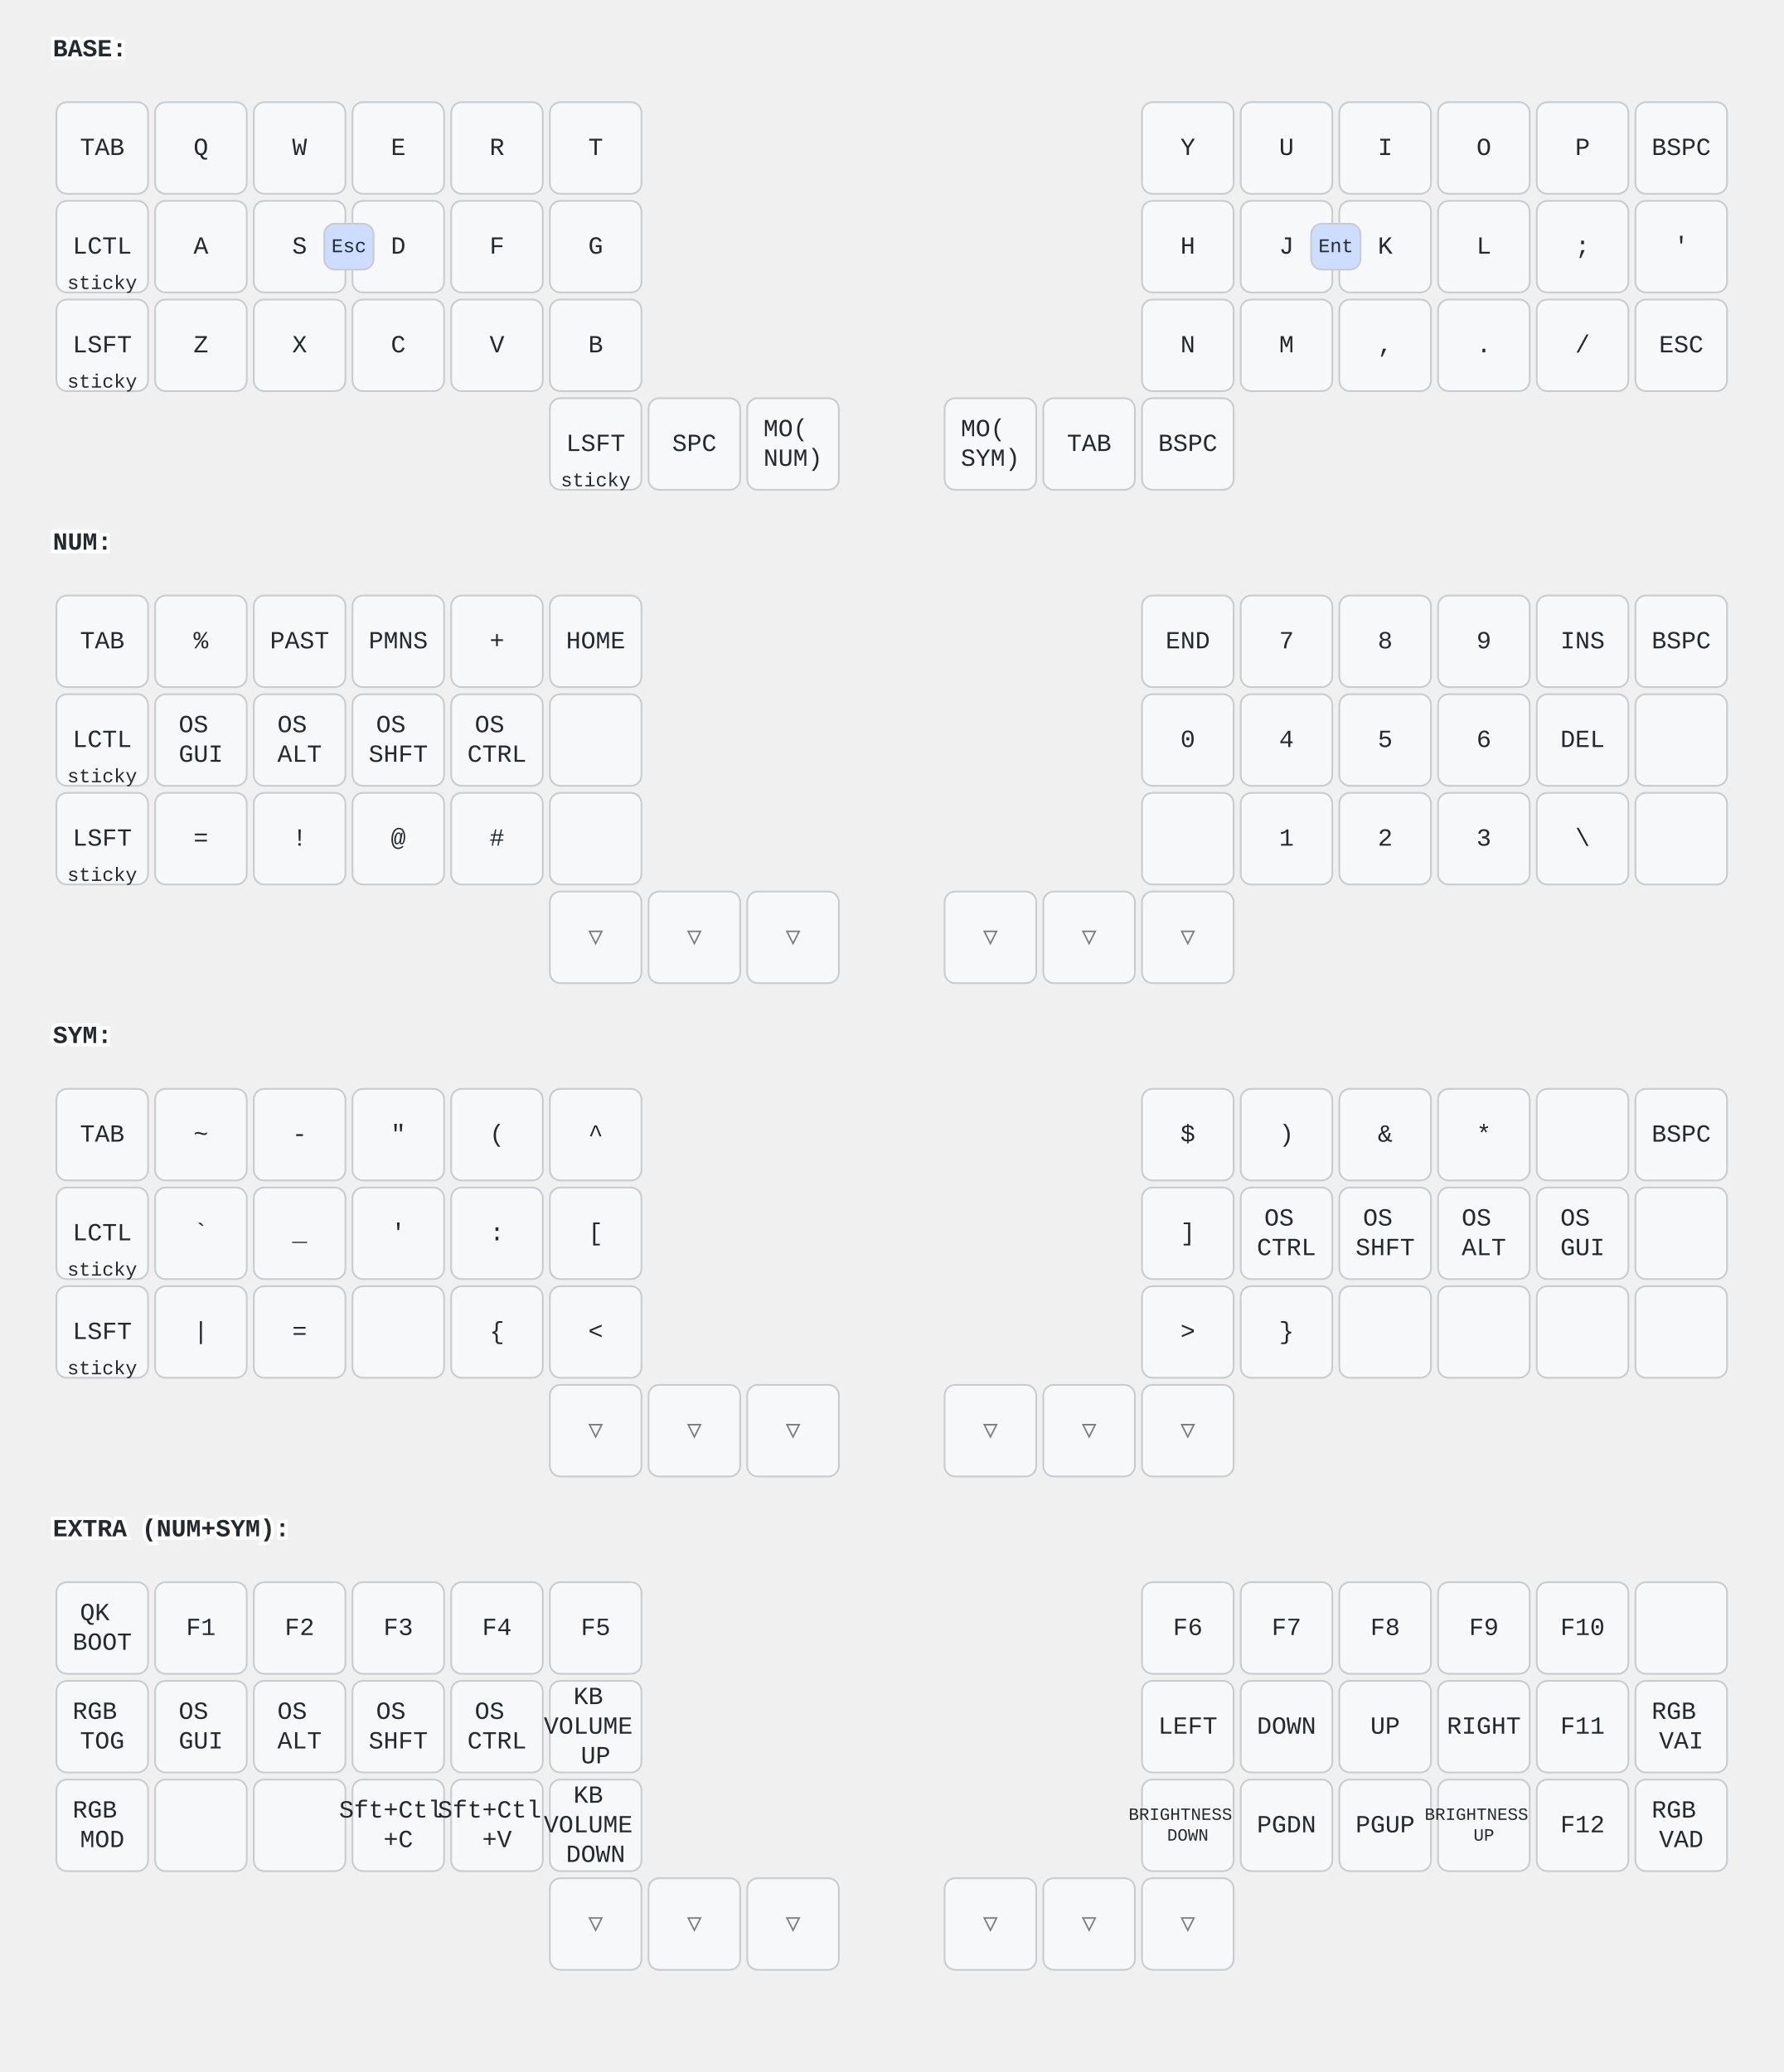
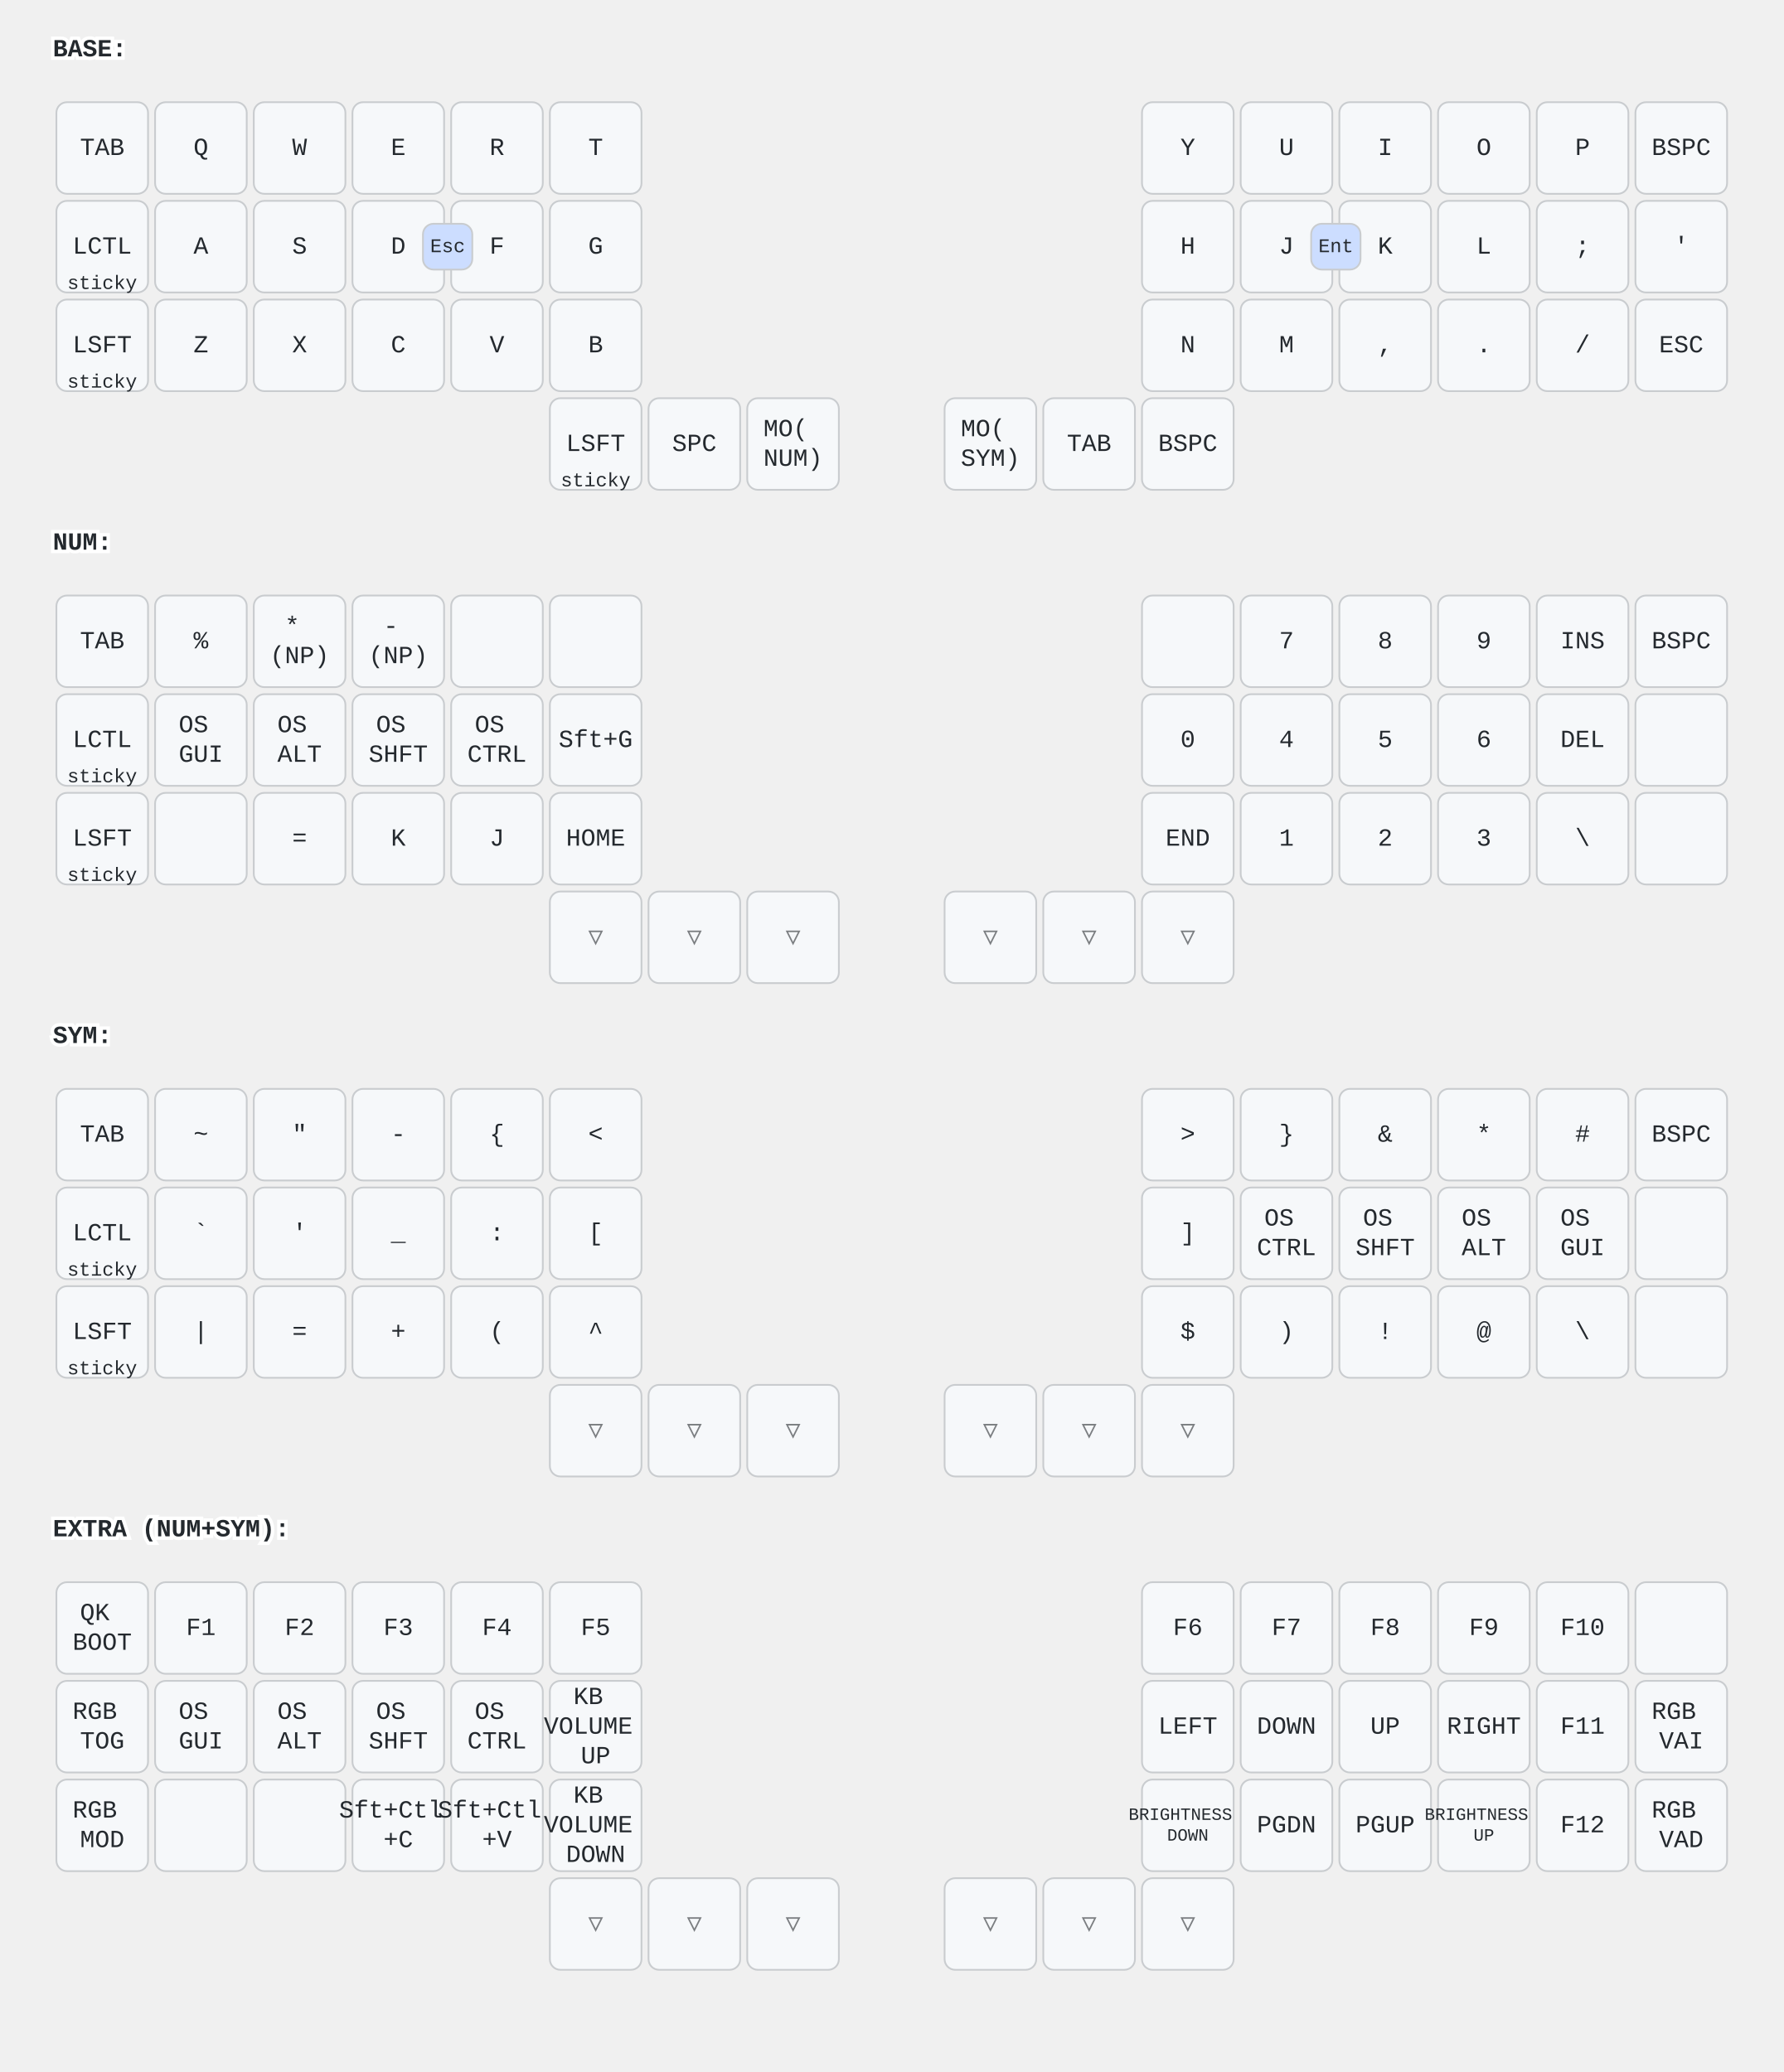
<svg xmlns="http://www.w3.org/2000/svg" width="1012" height="1176" viewBox="0 0 1012 1176" class="keymap">
  <style>/* inherit to force styles through use tags */
svg path {
    fill: inherit;
}

/* font and background color specifications */
svg.keymap {
    font-family: SFMono-Regular,Consolas,Liberation Mono,Menlo,monospace;
    font-size: 14px;
    font-kerning: normal;
    text-rendering: optimizeLegibility;
    fill: #24292e;
}

/* default key styling */
rect.key {
    fill: #f6f8fa;
}

rect.key, rect.combo {
    stroke: #c9cccf;
    stroke-width: 1;
}

/* default key side styling, only used is draw_key_sides is set */
rect.side {
    filter: brightness(90%);
}

/* color accent for combo boxes */
rect.combo, rect.combo-separate {
    fill: #cdf;
}

/* color accent for held keys */
rect.held, rect.combo.held {
    fill: #fdd;
}

/* color accent for ghost (optional) keys */
rect.ghost, rect.combo.ghost {
    stroke-dasharray: 4, 4;
    stroke-width: 2;
}

text {
    text-anchor: middle;
    dominant-baseline: middle;
}

/* styling for layer labels */
text.label {
    font-weight: bold;
    text-anchor: start;
    stroke: white;
    stroke-width: 4;
    paint-order: stroke;
}

/* styling for optional footer */
text.footer {
    text-anchor: end;
    dominant-baseline: auto;
    stroke: white;
    stroke-width: 4;
    paint-order: stroke;
}

/* styling for combo tap, and key non-tap label text */
text.combo, text.hold, text.shifted, text.left, text.right {
    font-size: 11px;
}

text.hold {
    text-anchor: middle;
    dominant-baseline: auto;
}

text.shifted {
    text-anchor: middle;
    dominant-baseline: hanging;
}

text.left {
    text-anchor: start;
}

text.right {
    text-anchor: end;
}

text.layer-activator {
    text-decoration: underline;
}

/* styling for hold/shifted label text in combo box */
text.combo.hold, text.combo.shifted, text.combo.left, text.combo.right {
    font-size: 8px;
}

/* lighter symbol for transparent keys */
text.trans {
    fill: #7b7e81;
}

/* styling for combo dendrons */
path.combo {
    stroke-width: 1;
    stroke: gray;
    fill: none;
}

/* Start Tabler Icons Cleanup */
/* cannot use height/width with glyphs */
.icon-tabler &gt; path {
    fill: inherit;
    stroke: inherit;
    stroke-width: 2;
}
/* hide tabler's default box */
.icon-tabler &gt; path[stroke="none"][fill="none"] {
    visibility: hidden;
}
/* End Tabler Icons Cleanup */
</style>
  <g transform="translate(30, 0)" class="layer-BASE">
    <text x="0" y="28" class="label" id="BASE">BASE:</text>
    <g transform="translate(0, 56)">
      <g transform="translate(28, 28)" class="key keypos-0">
        <rect rx="6" ry="6" x="-26" y="-26" width="52" height="52" class="key" />
        <text x="0" y="0" class="key tap">TAB</text>
      </g>
      <g transform="translate(84, 28)" class="key keypos-1">
        <rect rx="6" ry="6" x="-26" y="-26" width="52" height="52" class="key" />
        <text x="0" y="0" class="key tap">Q</text>
      </g>
      <g transform="translate(140, 28)" class="key keypos-2">
        <rect rx="6" ry="6" x="-26" y="-26" width="52" height="52" class="key" />
        <text x="0" y="0" class="key tap">W</text>
      </g>
      <g transform="translate(196, 28)" class="key keypos-3">
        <rect rx="6" ry="6" x="-26" y="-26" width="52" height="52" class="key" />
        <text x="0" y="0" class="key tap">E</text>
      </g>
      <g transform="translate(252, 28)" class="key keypos-4">
        <rect rx="6" ry="6" x="-26" y="-26" width="52" height="52" class="key" />
        <text x="0" y="0" class="key tap">R</text>
      </g>
      <g transform="translate(308, 28)" class="key keypos-5">
        <rect rx="6" ry="6" x="-26" y="-26" width="52" height="52" class="key" />
        <text x="0" y="0" class="key tap">T</text>
      </g>
      <g transform="translate(644, 28)" class="key keypos-6">
        <rect rx="6" ry="6" x="-26" y="-26" width="52" height="52" class="key" />
        <text x="0" y="0" class="key tap">Y</text>
      </g>
      <g transform="translate(700, 28)" class="key keypos-7">
        <rect rx="6" ry="6" x="-26" y="-26" width="52" height="52" class="key" />
        <text x="0" y="0" class="key tap">U</text>
      </g>
      <g transform="translate(756, 28)" class="key keypos-8">
        <rect rx="6" ry="6" x="-26" y="-26" width="52" height="52" class="key" />
        <text x="0" y="0" class="key tap">I</text>
      </g>
      <g transform="translate(812, 28)" class="key keypos-9">
        <rect rx="6" ry="6" x="-26" y="-26" width="52" height="52" class="key" />
        <text x="0" y="0" class="key tap">O</text>
      </g>
      <g transform="translate(868, 28)" class="key keypos-10">
        <rect rx="6" ry="6" x="-26" y="-26" width="52" height="52" class="key" />
        <text x="0" y="0" class="key tap">P</text>
      </g>
      <g transform="translate(924, 28)" class="key keypos-11">
        <rect rx="6" ry="6" x="-26" y="-26" width="52" height="52" class="key" />
        <text x="0" y="0" class="key tap">BSPC</text>
      </g>
      <g transform="translate(28, 84)" class="key keypos-12">
        <rect rx="6" ry="6" x="-26" y="-26" width="52" height="52" class="key" />
        <text x="0" y="0" class="key tap">LCTL</text>
        <text x="0" y="24" class="key hold">sticky</text>
      </g>
      <g transform="translate(84, 84)" class="key keypos-13">
        <rect rx="6" ry="6" x="-26" y="-26" width="52" height="52" class="key" />
        <text x="0" y="0" class="key tap">A</text>
      </g>
      <g transform="translate(140, 84)" class="key keypos-14">
        <rect rx="6" ry="6" x="-26" y="-26" width="52" height="52" class="key" />
        <text x="0" y="0" class="key tap">S</text>
      </g>
      <g transform="translate(196, 84)" class="key keypos-15">
        <rect rx="6" ry="6" x="-26" y="-26" width="52" height="52" class="key" />
        <text x="0" y="0" class="key tap">D</text>
      </g>
      <g transform="translate(252, 84)" class="key keypos-16">
        <rect rx="6" ry="6" x="-26" y="-26" width="52" height="52" class="key" />
        <text x="0" y="0" class="key tap">F</text>
      </g>
      <g transform="translate(308, 84)" class="key keypos-17">
        <rect rx="6" ry="6" x="-26" y="-26" width="52" height="52" class="key" />
        <text x="0" y="0" class="key tap">G</text>
      </g>
      <g transform="translate(644, 84)" class="key keypos-18">
        <rect rx="6" ry="6" x="-26" y="-26" width="52" height="52" class="key" />
        <text x="0" y="0" class="key tap">H</text>
      </g>
      <g transform="translate(700, 84)" class="key keypos-19">
        <rect rx="6" ry="6" x="-26" y="-26" width="52" height="52" class="key" />
        <text x="0" y="0" class="key tap">J</text>
      </g>
      <g transform="translate(756, 84)" class="key keypos-20">
        <rect rx="6" ry="6" x="-26" y="-26" width="52" height="52" class="key" />
        <text x="0" y="0" class="key tap">K</text>
      </g>
      <g transform="translate(812, 84)" class="key keypos-21">
        <rect rx="6" ry="6" x="-26" y="-26" width="52" height="52" class="key" />
        <text x="0" y="0" class="key tap">L</text>
      </g>
      <g transform="translate(868, 84)" class="key keypos-22">
        <rect rx="6" ry="6" x="-26" y="-26" width="52" height="52" class="key" />
        <text x="0" y="0" class="key tap">;</text>
      </g>
      <g transform="translate(924, 84)" class="key keypos-23">
        <rect rx="6" ry="6" x="-26" y="-26" width="52" height="52" class="key" />
        <text x="0" y="0" class="key tap">'</text>
      </g>
      <g transform="translate(28, 140)" class="key keypos-24">
        <rect rx="6" ry="6" x="-26" y="-26" width="52" height="52" class="key" />
        <text x="0" y="0" class="key tap">LSFT</text>
        <text x="0" y="24" class="key hold">sticky</text>
      </g>
      <g transform="translate(84, 140)" class="key keypos-25">
        <rect rx="6" ry="6" x="-26" y="-26" width="52" height="52" class="key" />
        <text x="0" y="0" class="key tap">Z</text>
      </g>
      <g transform="translate(140, 140)" class="key keypos-26">
        <rect rx="6" ry="6" x="-26" y="-26" width="52" height="52" class="key" />
        <text x="0" y="0" class="key tap">X</text>
      </g>
      <g transform="translate(196, 140)" class="key keypos-27">
        <rect rx="6" ry="6" x="-26" y="-26" width="52" height="52" class="key" />
        <text x="0" y="0" class="key tap">C</text>
      </g>
      <g transform="translate(252, 140)" class="key keypos-28">
        <rect rx="6" ry="6" x="-26" y="-26" width="52" height="52" class="key" />
        <text x="0" y="0" class="key tap">V</text>
      </g>
      <g transform="translate(308, 140)" class="key keypos-29">
        <rect rx="6" ry="6" x="-26" y="-26" width="52" height="52" class="key" />
        <text x="0" y="0" class="key tap">B</text>
      </g>
      <g transform="translate(644, 140)" class="key keypos-30">
        <rect rx="6" ry="6" x="-26" y="-26" width="52" height="52" class="key" />
        <text x="0" y="0" class="key tap">N</text>
      </g>
      <g transform="translate(700, 140)" class="key keypos-31">
        <rect rx="6" ry="6" x="-26" y="-26" width="52" height="52" class="key" />
        <text x="0" y="0" class="key tap">M</text>
      </g>
      <g transform="translate(756, 140)" class="key keypos-32">
        <rect rx="6" ry="6" x="-26" y="-26" width="52" height="52" class="key" />
        <text x="0" y="0" class="key tap">,</text>
      </g>
      <g transform="translate(812, 140)" class="key keypos-33">
        <rect rx="6" ry="6" x="-26" y="-26" width="52" height="52" class="key" />
        <text x="0" y="0" class="key tap">.</text>
      </g>
      <g transform="translate(868, 140)" class="key keypos-34">
        <rect rx="6" ry="6" x="-26" y="-26" width="52" height="52" class="key" />
        <text x="0" y="0" class="key tap">/</text>
      </g>
      <g transform="translate(924, 140)" class="key keypos-35">
        <rect rx="6" ry="6" x="-26" y="-26" width="52" height="52" class="key" />
        <text x="0" y="0" class="key tap">ESC</text>
      </g>
      <g transform="translate(308, 196)" class="key keypos-36">
        <rect rx="6" ry="6" x="-26" y="-26" width="52" height="52" class="key" />
        <text x="0" y="0" class="key tap">LSFT</text>
        <text x="0" y="24" class="key hold">sticky</text>
      </g>
      <g transform="translate(364, 196)" class="key keypos-37">
        <rect rx="6" ry="6" x="-26" y="-26" width="52" height="52" class="key" />
        <text x="0" y="0" class="key tap">SPC</text>
      </g>
      <g transform="translate(420, 196)" class="key keypos-38">
        <rect rx="6" ry="6" x="-26" y="-26" width="52" height="52" class="key" />
        <text x="0" y="0" class="key tap">
          <tspan x="0" dy="-0.6em">MO(</tspan>
          <tspan x="0" dy="1.2em">NUM)</tspan>
        </text>
      </g>
      <g transform="translate(532, 196)" class="key keypos-39">
        <rect rx="6" ry="6" x="-26" y="-26" width="52" height="52" class="key" />
        <text x="0" y="0" class="key tap">
          <tspan x="0" dy="-0.6em">MO(</tspan>
          <tspan x="0" dy="1.2em">SYM)</tspan>
        </text>
      </g>
      <g transform="translate(588, 196)" class="key keypos-40">
        <rect rx="6" ry="6" x="-26" y="-26" width="52" height="52" class="key" />
        <text x="0" y="0" class="key tap">TAB</text>
      </g>
      <g transform="translate(644, 196)" class="key keypos-41">
        <rect rx="6" ry="6" x="-26" y="-26" width="52" height="52" class="key" />
        <text x="0" y="0" class="key tap">BSPC</text>
      </g>
      <g class="combo combopos-0">
        <rect rx="6" ry="6" x="714" y="71" width="28" height="26" class="combo" />
        <text x="728" y="84" class="combo tap">Ent</text>
      </g>
      <g class="combo combopos-1">
-         <rect rx="6" ry="6" x="154" y="71" width="28" height="26" class="combo" />
-         <text x="168" y="84" class="combo tap">Esc</text>
+         <rect rx="6" ry="6" x="210" y="71" width="28" height="26" class="combo" />
+         <text x="224" y="84" class="combo tap">Esc</text>
      </g>
    </g>
  </g>
  <g transform="translate(30, 280)" class="layer-NUM">
    <text x="0" y="28" class="label" id="NUM">NUM:</text>
    <g transform="translate(0, 56)">
      <g transform="translate(28, 28)" class="key keypos-0">
        <rect rx="6" ry="6" x="-26" y="-26" width="52" height="52" class="key" />
        <text x="0" y="0" class="key tap">TAB</text>
      </g>
      <g transform="translate(84, 28)" class="key keypos-1">
        <rect rx="6" ry="6" x="-26" y="-26" width="52" height="52" class="key" />
        <text x="0" y="0" class="key tap">%</text>
      </g>
      <g transform="translate(140, 28)" class="key keypos-2">
        <rect rx="6" ry="6" x="-26" y="-26" width="52" height="52" class="key" />
-         <text x="0" y="0" class="key tap">PAST</text>
+         <text x="0" y="0" class="key tap">
+           <tspan x="0" dy="-0.6em">*</tspan>
+           <tspan x="0" dy="1.2em">(NP)</tspan>
+         </text>
      </g>
      <g transform="translate(196, 28)" class="key keypos-3">
        <rect rx="6" ry="6" x="-26" y="-26" width="52" height="52" class="key" />
-         <text x="0" y="0" class="key tap">PMNS</text>
+         <text x="0" y="0" class="key tap">
+           <tspan x="0" dy="-0.6em">-</tspan>
+           <tspan x="0" dy="1.2em">(NP)</tspan>
+         </text>
      </g>
      <g transform="translate(252, 28)" class="key keypos-4">
        <rect rx="6" ry="6" x="-26" y="-26" width="52" height="52" class="key" />
-         <text x="0" y="0" class="key tap">+</text>
      </g>
      <g transform="translate(308, 28)" class="key keypos-5">
        <rect rx="6" ry="6" x="-26" y="-26" width="52" height="52" class="key" />
-         <text x="0" y="0" class="key tap">HOME</text>
      </g>
      <g transform="translate(644, 28)" class="key keypos-6">
        <rect rx="6" ry="6" x="-26" y="-26" width="52" height="52" class="key" />
-         <text x="0" y="0" class="key tap">END</text>
      </g>
      <g transform="translate(700, 28)" class="key keypos-7">
        <rect rx="6" ry="6" x="-26" y="-26" width="52" height="52" class="key" />
        <text x="0" y="0" class="key tap">7</text>
      </g>
      <g transform="translate(756, 28)" class="key keypos-8">
        <rect rx="6" ry="6" x="-26" y="-26" width="52" height="52" class="key" />
        <text x="0" y="0" class="key tap">8</text>
      </g>
      <g transform="translate(812, 28)" class="key keypos-9">
        <rect rx="6" ry="6" x="-26" y="-26" width="52" height="52" class="key" />
        <text x="0" y="0" class="key tap">9</text>
      </g>
      <g transform="translate(868, 28)" class="key keypos-10">
        <rect rx="6" ry="6" x="-26" y="-26" width="52" height="52" class="key" />
        <text x="0" y="0" class="key tap">INS</text>
      </g>
      <g transform="translate(924, 28)" class="key keypos-11">
        <rect rx="6" ry="6" x="-26" y="-26" width="52" height="52" class="key" />
        <text x="0" y="0" class="key tap">BSPC</text>
      </g>
      <g transform="translate(28, 84)" class="key keypos-12">
        <rect rx="6" ry="6" x="-26" y="-26" width="52" height="52" class="key" />
        <text x="0" y="0" class="key tap">LCTL</text>
        <text x="0" y="24" class="key hold">sticky</text>
      </g>
      <g transform="translate(84, 84)" class="key keypos-13">
        <rect rx="6" ry="6" x="-26" y="-26" width="52" height="52" class="key" />
        <text x="0" y="0" class="key tap">
          <tspan x="0" dy="-0.6em">OS</tspan>
          <tspan x="0" dy="1.2em">GUI</tspan>
        </text>
      </g>
      <g transform="translate(140, 84)" class="key keypos-14">
        <rect rx="6" ry="6" x="-26" y="-26" width="52" height="52" class="key" />
        <text x="0" y="0" class="key tap">
          <tspan x="0" dy="-0.6em">OS</tspan>
          <tspan x="0" dy="1.2em">ALT</tspan>
        </text>
      </g>
      <g transform="translate(196, 84)" class="key keypos-15">
        <rect rx="6" ry="6" x="-26" y="-26" width="52" height="52" class="key" />
        <text x="0" y="0" class="key tap">
          <tspan x="0" dy="-0.6em">OS</tspan>
          <tspan x="0" dy="1.2em">SHFT</tspan>
        </text>
      </g>
      <g transform="translate(252, 84)" class="key keypos-16">
        <rect rx="6" ry="6" x="-26" y="-26" width="52" height="52" class="key" />
        <text x="0" y="0" class="key tap">
          <tspan x="0" dy="-0.6em">OS</tspan>
          <tspan x="0" dy="1.2em">CTRL</tspan>
        </text>
      </g>
      <g transform="translate(308, 84)" class="key keypos-17">
        <rect rx="6" ry="6" x="-26" y="-26" width="52" height="52" class="key" />
+         <text x="0" y="0" class="key tap">Sft+G</text>
      </g>
      <g transform="translate(644, 84)" class="key keypos-18">
        <rect rx="6" ry="6" x="-26" y="-26" width="52" height="52" class="key" />
        <text x="0" y="0" class="key tap">0</text>
      </g>
      <g transform="translate(700, 84)" class="key keypos-19">
        <rect rx="6" ry="6" x="-26" y="-26" width="52" height="52" class="key" />
        <text x="0" y="0" class="key tap">4</text>
      </g>
      <g transform="translate(756, 84)" class="key keypos-20">
        <rect rx="6" ry="6" x="-26" y="-26" width="52" height="52" class="key" />
        <text x="0" y="0" class="key tap">5</text>
      </g>
      <g transform="translate(812, 84)" class="key keypos-21">
        <rect rx="6" ry="6" x="-26" y="-26" width="52" height="52" class="key" />
        <text x="0" y="0" class="key tap">6</text>
      </g>
      <g transform="translate(868, 84)" class="key keypos-22">
        <rect rx="6" ry="6" x="-26" y="-26" width="52" height="52" class="key" />
        <text x="0" y="0" class="key tap">DEL</text>
      </g>
      <g transform="translate(924, 84)" class="key keypos-23">
        <rect rx="6" ry="6" x="-26" y="-26" width="52" height="52" class="key" />
      </g>
      <g transform="translate(28, 140)" class="key keypos-24">
        <rect rx="6" ry="6" x="-26" y="-26" width="52" height="52" class="key" />
        <text x="0" y="0" class="key tap">LSFT</text>
        <text x="0" y="24" class="key hold">sticky</text>
      </g>
      <g transform="translate(84, 140)" class="key keypos-25">
        <rect rx="6" ry="6" x="-26" y="-26" width="52" height="52" class="key" />
+       </g>
+       <g transform="translate(140, 140)" class="key keypos-26">
+         <rect rx="6" ry="6" x="-26" y="-26" width="52" height="52" class="key" />
        <text x="0" y="0" class="key tap">=</text>
      </g>
-       <g transform="translate(140, 140)" class="key keypos-26">
-         <rect rx="6" ry="6" x="-26" y="-26" width="52" height="52" class="key" />
-         <text x="0" y="0" class="key tap">!</text>
-       </g>
      <g transform="translate(196, 140)" class="key keypos-27">
        <rect rx="6" ry="6" x="-26" y="-26" width="52" height="52" class="key" />
-         <text x="0" y="0" class="key tap">@</text>
+         <text x="0" y="0" class="key tap">K</text>
      </g>
      <g transform="translate(252, 140)" class="key keypos-28">
        <rect rx="6" ry="6" x="-26" y="-26" width="52" height="52" class="key" />
-         <text x="0" y="0" class="key tap">#</text>
+         <text x="0" y="0" class="key tap">J</text>
      </g>
      <g transform="translate(308, 140)" class="key keypos-29">
        <rect rx="6" ry="6" x="-26" y="-26" width="52" height="52" class="key" />
+         <text x="0" y="0" class="key tap">HOME</text>
      </g>
      <g transform="translate(644, 140)" class="key keypos-30">
        <rect rx="6" ry="6" x="-26" y="-26" width="52" height="52" class="key" />
+         <text x="0" y="0" class="key tap">END</text>
      </g>
      <g transform="translate(700, 140)" class="key keypos-31">
        <rect rx="6" ry="6" x="-26" y="-26" width="52" height="52" class="key" />
        <text x="0" y="0" class="key tap">1</text>
      </g>
      <g transform="translate(756, 140)" class="key keypos-32">
        <rect rx="6" ry="6" x="-26" y="-26" width="52" height="52" class="key" />
        <text x="0" y="0" class="key tap">2</text>
      </g>
      <g transform="translate(812, 140)" class="key keypos-33">
        <rect rx="6" ry="6" x="-26" y="-26" width="52" height="52" class="key" />
        <text x="0" y="0" class="key tap">3</text>
      </g>
      <g transform="translate(868, 140)" class="key keypos-34">
        <rect rx="6" ry="6" x="-26" y="-26" width="52" height="52" class="key" />
        <text x="0" y="0" class="key tap">\</text>
      </g>
      <g transform="translate(924, 140)" class="key keypos-35">
        <rect rx="6" ry="6" x="-26" y="-26" width="52" height="52" class="key" />
      </g>
      <g transform="translate(308, 196)" class="key trans keypos-36">
        <rect rx="6" ry="6" x="-26" y="-26" width="52" height="52" class="key trans" />
        <text x="0" y="0" class="key trans tap">▽</text>
      </g>
      <g transform="translate(364, 196)" class="key trans keypos-37">
        <rect rx="6" ry="6" x="-26" y="-26" width="52" height="52" class="key trans" />
        <text x="0" y="0" class="key trans tap">▽</text>
      </g>
      <g transform="translate(420, 196)" class="key trans keypos-38">
        <rect rx="6" ry="6" x="-26" y="-26" width="52" height="52" class="key trans" />
        <text x="0" y="0" class="key trans tap">▽</text>
      </g>
      <g transform="translate(532, 196)" class="key trans keypos-39">
        <rect rx="6" ry="6" x="-26" y="-26" width="52" height="52" class="key trans" />
        <text x="0" y="0" class="key trans tap">▽</text>
      </g>
      <g transform="translate(588, 196)" class="key trans keypos-40">
        <rect rx="6" ry="6" x="-26" y="-26" width="52" height="52" class="key trans" />
        <text x="0" y="0" class="key trans tap">▽</text>
      </g>
      <g transform="translate(644, 196)" class="key trans keypos-41">
        <rect rx="6" ry="6" x="-26" y="-26" width="52" height="52" class="key trans" />
        <text x="0" y="0" class="key trans tap">▽</text>
      </g>
    </g>
  </g>
  <g transform="translate(30, 560)" class="layer-SYM">
    <text x="0" y="28" class="label" id="SYM">SYM:</text>
    <g transform="translate(0, 56)">
      <g transform="translate(28, 28)" class="key keypos-0">
        <rect rx="6" ry="6" x="-26" y="-26" width="52" height="52" class="key" />
        <text x="0" y="0" class="key tap">TAB</text>
      </g>
      <g transform="translate(84, 28)" class="key keypos-1">
        <rect rx="6" ry="6" x="-26" y="-26" width="52" height="52" class="key" />
        <text x="0" y="0" class="key tap">~</text>
      </g>
      <g transform="translate(140, 28)" class="key keypos-2">
        <rect rx="6" ry="6" x="-26" y="-26" width="52" height="52" class="key" />
+         <text x="0" y="0" class="key tap">"</text>
+       </g>
+       <g transform="translate(196, 28)" class="key keypos-3">
+         <rect rx="6" ry="6" x="-26" y="-26" width="52" height="52" class="key" />
        <text x="0" y="0" class="key tap">-</text>
      </g>
-       <g transform="translate(196, 28)" class="key keypos-3">
-         <rect rx="6" ry="6" x="-26" y="-26" width="52" height="52" class="key" />
-         <text x="0" y="0" class="key tap">"</text>
-       </g>
      <g transform="translate(252, 28)" class="key keypos-4">
        <rect rx="6" ry="6" x="-26" y="-26" width="52" height="52" class="key" />
-         <text x="0" y="0" class="key tap">(</text>
+         <text x="0" y="0" class="key tap">{</text>
      </g>
      <g transform="translate(308, 28)" class="key keypos-5">
        <rect rx="6" ry="6" x="-26" y="-26" width="52" height="52" class="key" />
-         <text x="0" y="0" class="key tap">^</text>
+         <text x="0" y="0" class="key tap">&lt;</text>
      </g>
      <g transform="translate(644, 28)" class="key keypos-6">
        <rect rx="6" ry="6" x="-26" y="-26" width="52" height="52" class="key" />
-         <text x="0" y="0" class="key tap">$</text>
+         <text x="0" y="0" class="key tap">&gt;</text>
      </g>
      <g transform="translate(700, 28)" class="key keypos-7">
        <rect rx="6" ry="6" x="-26" y="-26" width="52" height="52" class="key" />
-         <text x="0" y="0" class="key tap">)</text>
+         <text x="0" y="0" class="key tap">}</text>
      </g>
      <g transform="translate(756, 28)" class="key keypos-8">
        <rect rx="6" ry="6" x="-26" y="-26" width="52" height="52" class="key" />
        <text x="0" y="0" class="key tap">&amp;</text>
      </g>
      <g transform="translate(812, 28)" class="key keypos-9">
        <rect rx="6" ry="6" x="-26" y="-26" width="52" height="52" class="key" />
        <text x="0" y="0" class="key tap">*</text>
      </g>
      <g transform="translate(868, 28)" class="key keypos-10">
        <rect rx="6" ry="6" x="-26" y="-26" width="52" height="52" class="key" />
+         <text x="0" y="0" class="key tap">#</text>
      </g>
      <g transform="translate(924, 28)" class="key keypos-11">
        <rect rx="6" ry="6" x="-26" y="-26" width="52" height="52" class="key" />
        <text x="0" y="0" class="key tap">BSPC</text>
      </g>
      <g transform="translate(28, 84)" class="key keypos-12">
        <rect rx="6" ry="6" x="-26" y="-26" width="52" height="52" class="key" />
        <text x="0" y="0" class="key tap">LCTL</text>
        <text x="0" y="24" class="key hold">sticky</text>
      </g>
      <g transform="translate(84, 84)" class="key keypos-13">
        <rect rx="6" ry="6" x="-26" y="-26" width="52" height="52" class="key" />
        <text x="0" y="0" class="key tap">`</text>
      </g>
      <g transform="translate(140, 84)" class="key keypos-14">
        <rect rx="6" ry="6" x="-26" y="-26" width="52" height="52" class="key" />
+         <text x="0" y="0" class="key tap">'</text>
+       </g>
+       <g transform="translate(196, 84)" class="key keypos-15">
+         <rect rx="6" ry="6" x="-26" y="-26" width="52" height="52" class="key" />
        <text x="0" y="0" class="key tap">_</text>
-       </g>
-       <g transform="translate(196, 84)" class="key keypos-15">
-         <rect rx="6" ry="6" x="-26" y="-26" width="52" height="52" class="key" />
-         <text x="0" y="0" class="key tap">'</text>
      </g>
      <g transform="translate(252, 84)" class="key keypos-16">
        <rect rx="6" ry="6" x="-26" y="-26" width="52" height="52" class="key" />
        <text x="0" y="0" class="key tap">:</text>
      </g>
      <g transform="translate(308, 84)" class="key keypos-17">
        <rect rx="6" ry="6" x="-26" y="-26" width="52" height="52" class="key" />
        <text x="0" y="0" class="key tap">[</text>
      </g>
      <g transform="translate(644, 84)" class="key keypos-18">
        <rect rx="6" ry="6" x="-26" y="-26" width="52" height="52" class="key" />
        <text x="0" y="0" class="key tap">]</text>
      </g>
      <g transform="translate(700, 84)" class="key keypos-19">
        <rect rx="6" ry="6" x="-26" y="-26" width="52" height="52" class="key" />
        <text x="0" y="0" class="key tap">
          <tspan x="0" dy="-0.6em">OS</tspan>
          <tspan x="0" dy="1.2em">CTRL</tspan>
        </text>
      </g>
      <g transform="translate(756, 84)" class="key keypos-20">
        <rect rx="6" ry="6" x="-26" y="-26" width="52" height="52" class="key" />
        <text x="0" y="0" class="key tap">
          <tspan x="0" dy="-0.6em">OS</tspan>
          <tspan x="0" dy="1.2em">SHFT</tspan>
        </text>
      </g>
      <g transform="translate(812, 84)" class="key keypos-21">
        <rect rx="6" ry="6" x="-26" y="-26" width="52" height="52" class="key" />
        <text x="0" y="0" class="key tap">
          <tspan x="0" dy="-0.6em">OS</tspan>
          <tspan x="0" dy="1.2em">ALT</tspan>
        </text>
      </g>
      <g transform="translate(868, 84)" class="key keypos-22">
        <rect rx="6" ry="6" x="-26" y="-26" width="52" height="52" class="key" />
        <text x="0" y="0" class="key tap">
          <tspan x="0" dy="-0.6em">OS</tspan>
          <tspan x="0" dy="1.2em">GUI</tspan>
        </text>
      </g>
      <g transform="translate(924, 84)" class="key keypos-23">
        <rect rx="6" ry="6" x="-26" y="-26" width="52" height="52" class="key" />
      </g>
      <g transform="translate(28, 140)" class="key keypos-24">
        <rect rx="6" ry="6" x="-26" y="-26" width="52" height="52" class="key" />
        <text x="0" y="0" class="key tap">LSFT</text>
        <text x="0" y="24" class="key hold">sticky</text>
      </g>
      <g transform="translate(84, 140)" class="key keypos-25">
        <rect rx="6" ry="6" x="-26" y="-26" width="52" height="52" class="key" />
        <text x="0" y="0" class="key tap">|</text>
      </g>
      <g transform="translate(140, 140)" class="key keypos-26">
        <rect rx="6" ry="6" x="-26" y="-26" width="52" height="52" class="key" />
        <text x="0" y="0" class="key tap">=</text>
      </g>
      <g transform="translate(196, 140)" class="key keypos-27">
        <rect rx="6" ry="6" x="-26" y="-26" width="52" height="52" class="key" />
+         <text x="0" y="0" class="key tap">+</text>
      </g>
      <g transform="translate(252, 140)" class="key keypos-28">
        <rect rx="6" ry="6" x="-26" y="-26" width="52" height="52" class="key" />
-         <text x="0" y="0" class="key tap">{</text>
+         <text x="0" y="0" class="key tap">(</text>
      </g>
      <g transform="translate(308, 140)" class="key keypos-29">
        <rect rx="6" ry="6" x="-26" y="-26" width="52" height="52" class="key" />
-         <text x="0" y="0" class="key tap">&lt;</text>
+         <text x="0" y="0" class="key tap">^</text>
      </g>
      <g transform="translate(644, 140)" class="key keypos-30">
        <rect rx="6" ry="6" x="-26" y="-26" width="52" height="52" class="key" />
-         <text x="0" y="0" class="key tap">&gt;</text>
+         <text x="0" y="0" class="key tap">$</text>
      </g>
      <g transform="translate(700, 140)" class="key keypos-31">
        <rect rx="6" ry="6" x="-26" y="-26" width="52" height="52" class="key" />
-         <text x="0" y="0" class="key tap">}</text>
+         <text x="0" y="0" class="key tap">)</text>
      </g>
      <g transform="translate(756, 140)" class="key keypos-32">
        <rect rx="6" ry="6" x="-26" y="-26" width="52" height="52" class="key" />
+         <text x="0" y="0" class="key tap">!</text>
      </g>
      <g transform="translate(812, 140)" class="key keypos-33">
        <rect rx="6" ry="6" x="-26" y="-26" width="52" height="52" class="key" />
+         <text x="0" y="0" class="key tap">@</text>
      </g>
      <g transform="translate(868, 140)" class="key keypos-34">
        <rect rx="6" ry="6" x="-26" y="-26" width="52" height="52" class="key" />
+         <text x="0" y="0" class="key tap">\</text>
      </g>
      <g transform="translate(924, 140)" class="key keypos-35">
        <rect rx="6" ry="6" x="-26" y="-26" width="52" height="52" class="key" />
      </g>
      <g transform="translate(308, 196)" class="key trans keypos-36">
        <rect rx="6" ry="6" x="-26" y="-26" width="52" height="52" class="key trans" />
        <text x="0" y="0" class="key trans tap">▽</text>
      </g>
      <g transform="translate(364, 196)" class="key trans keypos-37">
        <rect rx="6" ry="6" x="-26" y="-26" width="52" height="52" class="key trans" />
        <text x="0" y="0" class="key trans tap">▽</text>
      </g>
      <g transform="translate(420, 196)" class="key trans keypos-38">
        <rect rx="6" ry="6" x="-26" y="-26" width="52" height="52" class="key trans" />
        <text x="0" y="0" class="key trans tap">▽</text>
      </g>
      <g transform="translate(532, 196)" class="key trans keypos-39">
        <rect rx="6" ry="6" x="-26" y="-26" width="52" height="52" class="key trans" />
        <text x="0" y="0" class="key trans tap">▽</text>
      </g>
      <g transform="translate(588, 196)" class="key trans keypos-40">
        <rect rx="6" ry="6" x="-26" y="-26" width="52" height="52" class="key trans" />
        <text x="0" y="0" class="key trans tap">▽</text>
      </g>
      <g transform="translate(644, 196)" class="key trans keypos-41">
        <rect rx="6" ry="6" x="-26" y="-26" width="52" height="52" class="key trans" />
        <text x="0" y="0" class="key trans tap">▽</text>
      </g>
    </g>
  </g>
  <g transform="translate(30, 840)" class="layer-EXTRA (NUM+SYM)">
    <text x="0" y="28" class="label" id="EXTRA-NUMSYM">EXTRA (NUM+SYM):</text>
    <g transform="translate(0, 56)">
      <g transform="translate(28, 28)" class="key keypos-0">
        <rect rx="6" ry="6" x="-26" y="-26" width="52" height="52" class="key" />
        <text x="0" y="0" class="key tap">
          <tspan x="0" dy="-0.6em">QK</tspan>
          <tspan x="0" dy="1.2em">BOOT</tspan>
        </text>
      </g>
      <g transform="translate(84, 28)" class="key keypos-1">
        <rect rx="6" ry="6" x="-26" y="-26" width="52" height="52" class="key" />
        <text x="0" y="0" class="key tap">F1</text>
      </g>
      <g transform="translate(140, 28)" class="key keypos-2">
        <rect rx="6" ry="6" x="-26" y="-26" width="52" height="52" class="key" />
        <text x="0" y="0" class="key tap">F2</text>
      </g>
      <g transform="translate(196, 28)" class="key keypos-3">
        <rect rx="6" ry="6" x="-26" y="-26" width="52" height="52" class="key" />
        <text x="0" y="0" class="key tap">F3</text>
      </g>
      <g transform="translate(252, 28)" class="key keypos-4">
        <rect rx="6" ry="6" x="-26" y="-26" width="52" height="52" class="key" />
        <text x="0" y="0" class="key tap">F4</text>
      </g>
      <g transform="translate(308, 28)" class="key keypos-5">
        <rect rx="6" ry="6" x="-26" y="-26" width="52" height="52" class="key" />
        <text x="0" y="0" class="key tap">F5</text>
      </g>
      <g transform="translate(644, 28)" class="key keypos-6">
        <rect rx="6" ry="6" x="-26" y="-26" width="52" height="52" class="key" />
        <text x="0" y="0" class="key tap">F6</text>
      </g>
      <g transform="translate(700, 28)" class="key keypos-7">
        <rect rx="6" ry="6" x="-26" y="-26" width="52" height="52" class="key" />
        <text x="0" y="0" class="key tap">F7</text>
      </g>
      <g transform="translate(756, 28)" class="key keypos-8">
        <rect rx="6" ry="6" x="-26" y="-26" width="52" height="52" class="key" />
        <text x="0" y="0" class="key tap">F8</text>
      </g>
      <g transform="translate(812, 28)" class="key keypos-9">
        <rect rx="6" ry="6" x="-26" y="-26" width="52" height="52" class="key" />
        <text x="0" y="0" class="key tap">F9</text>
      </g>
      <g transform="translate(868, 28)" class="key keypos-10">
        <rect rx="6" ry="6" x="-26" y="-26" width="52" height="52" class="key" />
        <text x="0" y="0" class="key tap">F10</text>
      </g>
      <g transform="translate(924, 28)" class="key keypos-11">
        <rect rx="6" ry="6" x="-26" y="-26" width="52" height="52" class="key" />
      </g>
      <g transform="translate(28, 84)" class="key keypos-12">
        <rect rx="6" ry="6" x="-26" y="-26" width="52" height="52" class="key" />
        <text x="0" y="0" class="key tap">
          <tspan x="0" dy="-0.6em">RGB</tspan>
          <tspan x="0" dy="1.2em">TOG</tspan>
        </text>
      </g>
      <g transform="translate(84, 84)" class="key keypos-13">
        <rect rx="6" ry="6" x="-26" y="-26" width="52" height="52" class="key" />
        <text x="0" y="0" class="key tap">
          <tspan x="0" dy="-0.6em">OS</tspan>
          <tspan x="0" dy="1.2em">GUI</tspan>
        </text>
      </g>
      <g transform="translate(140, 84)" class="key keypos-14">
        <rect rx="6" ry="6" x="-26" y="-26" width="52" height="52" class="key" />
        <text x="0" y="0" class="key tap">
          <tspan x="0" dy="-0.6em">OS</tspan>
          <tspan x="0" dy="1.2em">ALT</tspan>
        </text>
      </g>
      <g transform="translate(196, 84)" class="key keypos-15">
        <rect rx="6" ry="6" x="-26" y="-26" width="52" height="52" class="key" />
        <text x="0" y="0" class="key tap">
          <tspan x="0" dy="-0.6em">OS</tspan>
          <tspan x="0" dy="1.2em">SHFT</tspan>
        </text>
      </g>
      <g transform="translate(252, 84)" class="key keypos-16">
        <rect rx="6" ry="6" x="-26" y="-26" width="52" height="52" class="key" />
        <text x="0" y="0" class="key tap">
          <tspan x="0" dy="-0.6em">OS</tspan>
          <tspan x="0" dy="1.2em">CTRL</tspan>
        </text>
      </g>
      <g transform="translate(308, 84)" class="key keypos-17">
        <rect rx="6" ry="6" x="-26" y="-26" width="52" height="52" class="key" />
        <text x="0" y="0" class="key tap">
          <tspan x="0" dy="-1.2em">KB</tspan>
          <tspan x="0" dy="1.2em">VOLUME</tspan>
          <tspan x="0" dy="1.2em">UP</tspan>
        </text>
      </g>
      <g transform="translate(644, 84)" class="key keypos-18">
        <rect rx="6" ry="6" x="-26" y="-26" width="52" height="52" class="key" />
        <text x="0" y="0" class="key tap">LEFT</text>
      </g>
      <g transform="translate(700, 84)" class="key keypos-19">
        <rect rx="6" ry="6" x="-26" y="-26" width="52" height="52" class="key" />
        <text x="0" y="0" class="key tap">DOWN</text>
      </g>
      <g transform="translate(756, 84)" class="key keypos-20">
        <rect rx="6" ry="6" x="-26" y="-26" width="52" height="52" class="key" />
        <text x="0" y="0" class="key tap">UP</text>
      </g>
      <g transform="translate(812, 84)" class="key keypos-21">
        <rect rx="6" ry="6" x="-26" y="-26" width="52" height="52" class="key" />
        <text x="0" y="0" class="key tap">RIGHT</text>
      </g>
      <g transform="translate(868, 84)" class="key keypos-22">
        <rect rx="6" ry="6" x="-26" y="-26" width="52" height="52" class="key" />
        <text x="0" y="0" class="key tap">F11</text>
      </g>
      <g transform="translate(924, 84)" class="key keypos-23">
        <rect rx="6" ry="6" x="-26" y="-26" width="52" height="52" class="key" />
        <text x="0" y="0" class="key tap">
          <tspan x="0" dy="-0.6em">RGB</tspan>
          <tspan x="0" dy="1.2em">VAI</tspan>
        </text>
      </g>
      <g transform="translate(28, 140)" class="key keypos-24">
        <rect rx="6" ry="6" x="-26" y="-26" width="52" height="52" class="key" />
        <text x="0" y="0" class="key tap">
          <tspan x="0" dy="-0.6em">RGB</tspan>
          <tspan x="0" dy="1.2em">MOD</tspan>
        </text>
      </g>
      <g transform="translate(84, 140)" class="key keypos-25">
        <rect rx="6" ry="6" x="-26" y="-26" width="52" height="52" class="key" />
      </g>
      <g transform="translate(140, 140)" class="key keypos-26">
        <rect rx="6" ry="6" x="-26" y="-26" width="52" height="52" class="key" />
      </g>
      <g transform="translate(196, 140)" class="key keypos-27">
        <rect rx="6" ry="6" x="-26" y="-26" width="52" height="52" class="key" />
        <text x="0" y="0" class="key tap">
          <tspan x="0" dy="-0.6em">Sft+Ctl</tspan>
          <tspan x="0" dy="1.2em">+C</tspan>
        </text>
      </g>
      <g transform="translate(252, 140)" class="key keypos-28">
        <rect rx="6" ry="6" x="-26" y="-26" width="52" height="52" class="key" />
        <text x="0" y="0" class="key tap">
          <tspan x="0" dy="-0.6em">Sft+Ctl</tspan>
          <tspan x="0" dy="1.2em">+V</tspan>
        </text>
      </g>
      <g transform="translate(308, 140)" class="key keypos-29">
        <rect rx="6" ry="6" x="-26" y="-26" width="52" height="52" class="key" />
        <text x="0" y="0" class="key tap">
          <tspan x="0" dy="-1.2em">KB</tspan>
          <tspan x="0" dy="1.2em">VOLUME</tspan>
          <tspan x="0" dy="1.2em">DOWN</tspan>
        </text>
      </g>
      <g transform="translate(644, 140)" class="key keypos-30">
        <rect rx="6" ry="6" x="-26" y="-26" width="52" height="52" class="key" />
        <text x="0" y="0" class="key tap">
          <tspan x="0" dy="-0.6em" style="font-size: 70%">BRIGHTNESS</tspan>
          <tspan x="0" dy="1.2em" style="font-size: 70%">DOWN</tspan>
        </text>
      </g>
      <g transform="translate(700, 140)" class="key keypos-31">
        <rect rx="6" ry="6" x="-26" y="-26" width="52" height="52" class="key" />
        <text x="0" y="0" class="key tap">PGDN</text>
      </g>
      <g transform="translate(756, 140)" class="key keypos-32">
        <rect rx="6" ry="6" x="-26" y="-26" width="52" height="52" class="key" />
        <text x="0" y="0" class="key tap">PGUP</text>
      </g>
      <g transform="translate(812, 140)" class="key keypos-33">
        <rect rx="6" ry="6" x="-26" y="-26" width="52" height="52" class="key" />
        <text x="0" y="0" class="key tap">
          <tspan x="0" dy="-0.6em" style="font-size: 70%">BRIGHTNESS</tspan>
          <tspan x="0" dy="1.2em" style="font-size: 70%">UP</tspan>
        </text>
      </g>
      <g transform="translate(868, 140)" class="key keypos-34">
        <rect rx="6" ry="6" x="-26" y="-26" width="52" height="52" class="key" />
        <text x="0" y="0" class="key tap">F12</text>
      </g>
      <g transform="translate(924, 140)" class="key keypos-35">
        <rect rx="6" ry="6" x="-26" y="-26" width="52" height="52" class="key" />
        <text x="0" y="0" class="key tap">
          <tspan x="0" dy="-0.6em">RGB</tspan>
          <tspan x="0" dy="1.2em">VAD</tspan>
        </text>
      </g>
      <g transform="translate(308, 196)" class="key trans keypos-36">
        <rect rx="6" ry="6" x="-26" y="-26" width="52" height="52" class="key trans" />
        <text x="0" y="0" class="key trans tap">▽</text>
      </g>
      <g transform="translate(364, 196)" class="key trans keypos-37">
        <rect rx="6" ry="6" x="-26" y="-26" width="52" height="52" class="key trans" />
        <text x="0" y="0" class="key trans tap">▽</text>
      </g>
      <g transform="translate(420, 196)" class="key trans keypos-38">
        <rect rx="6" ry="6" x="-26" y="-26" width="52" height="52" class="key trans" />
        <text x="0" y="0" class="key trans tap">▽</text>
      </g>
      <g transform="translate(532, 196)" class="key trans keypos-39">
        <rect rx="6" ry="6" x="-26" y="-26" width="52" height="52" class="key trans" />
        <text x="0" y="0" class="key trans tap">▽</text>
      </g>
      <g transform="translate(588, 196)" class="key trans keypos-40">
        <rect rx="6" ry="6" x="-26" y="-26" width="52" height="52" class="key trans" />
        <text x="0" y="0" class="key trans tap">▽</text>
      </g>
      <g transform="translate(644, 196)" class="key trans keypos-41">
        <rect rx="6" ry="6" x="-26" y="-26" width="52" height="52" class="key trans" />
        <text x="0" y="0" class="key trans tap">▽</text>
      </g>
    </g>
  </g>
</svg>
